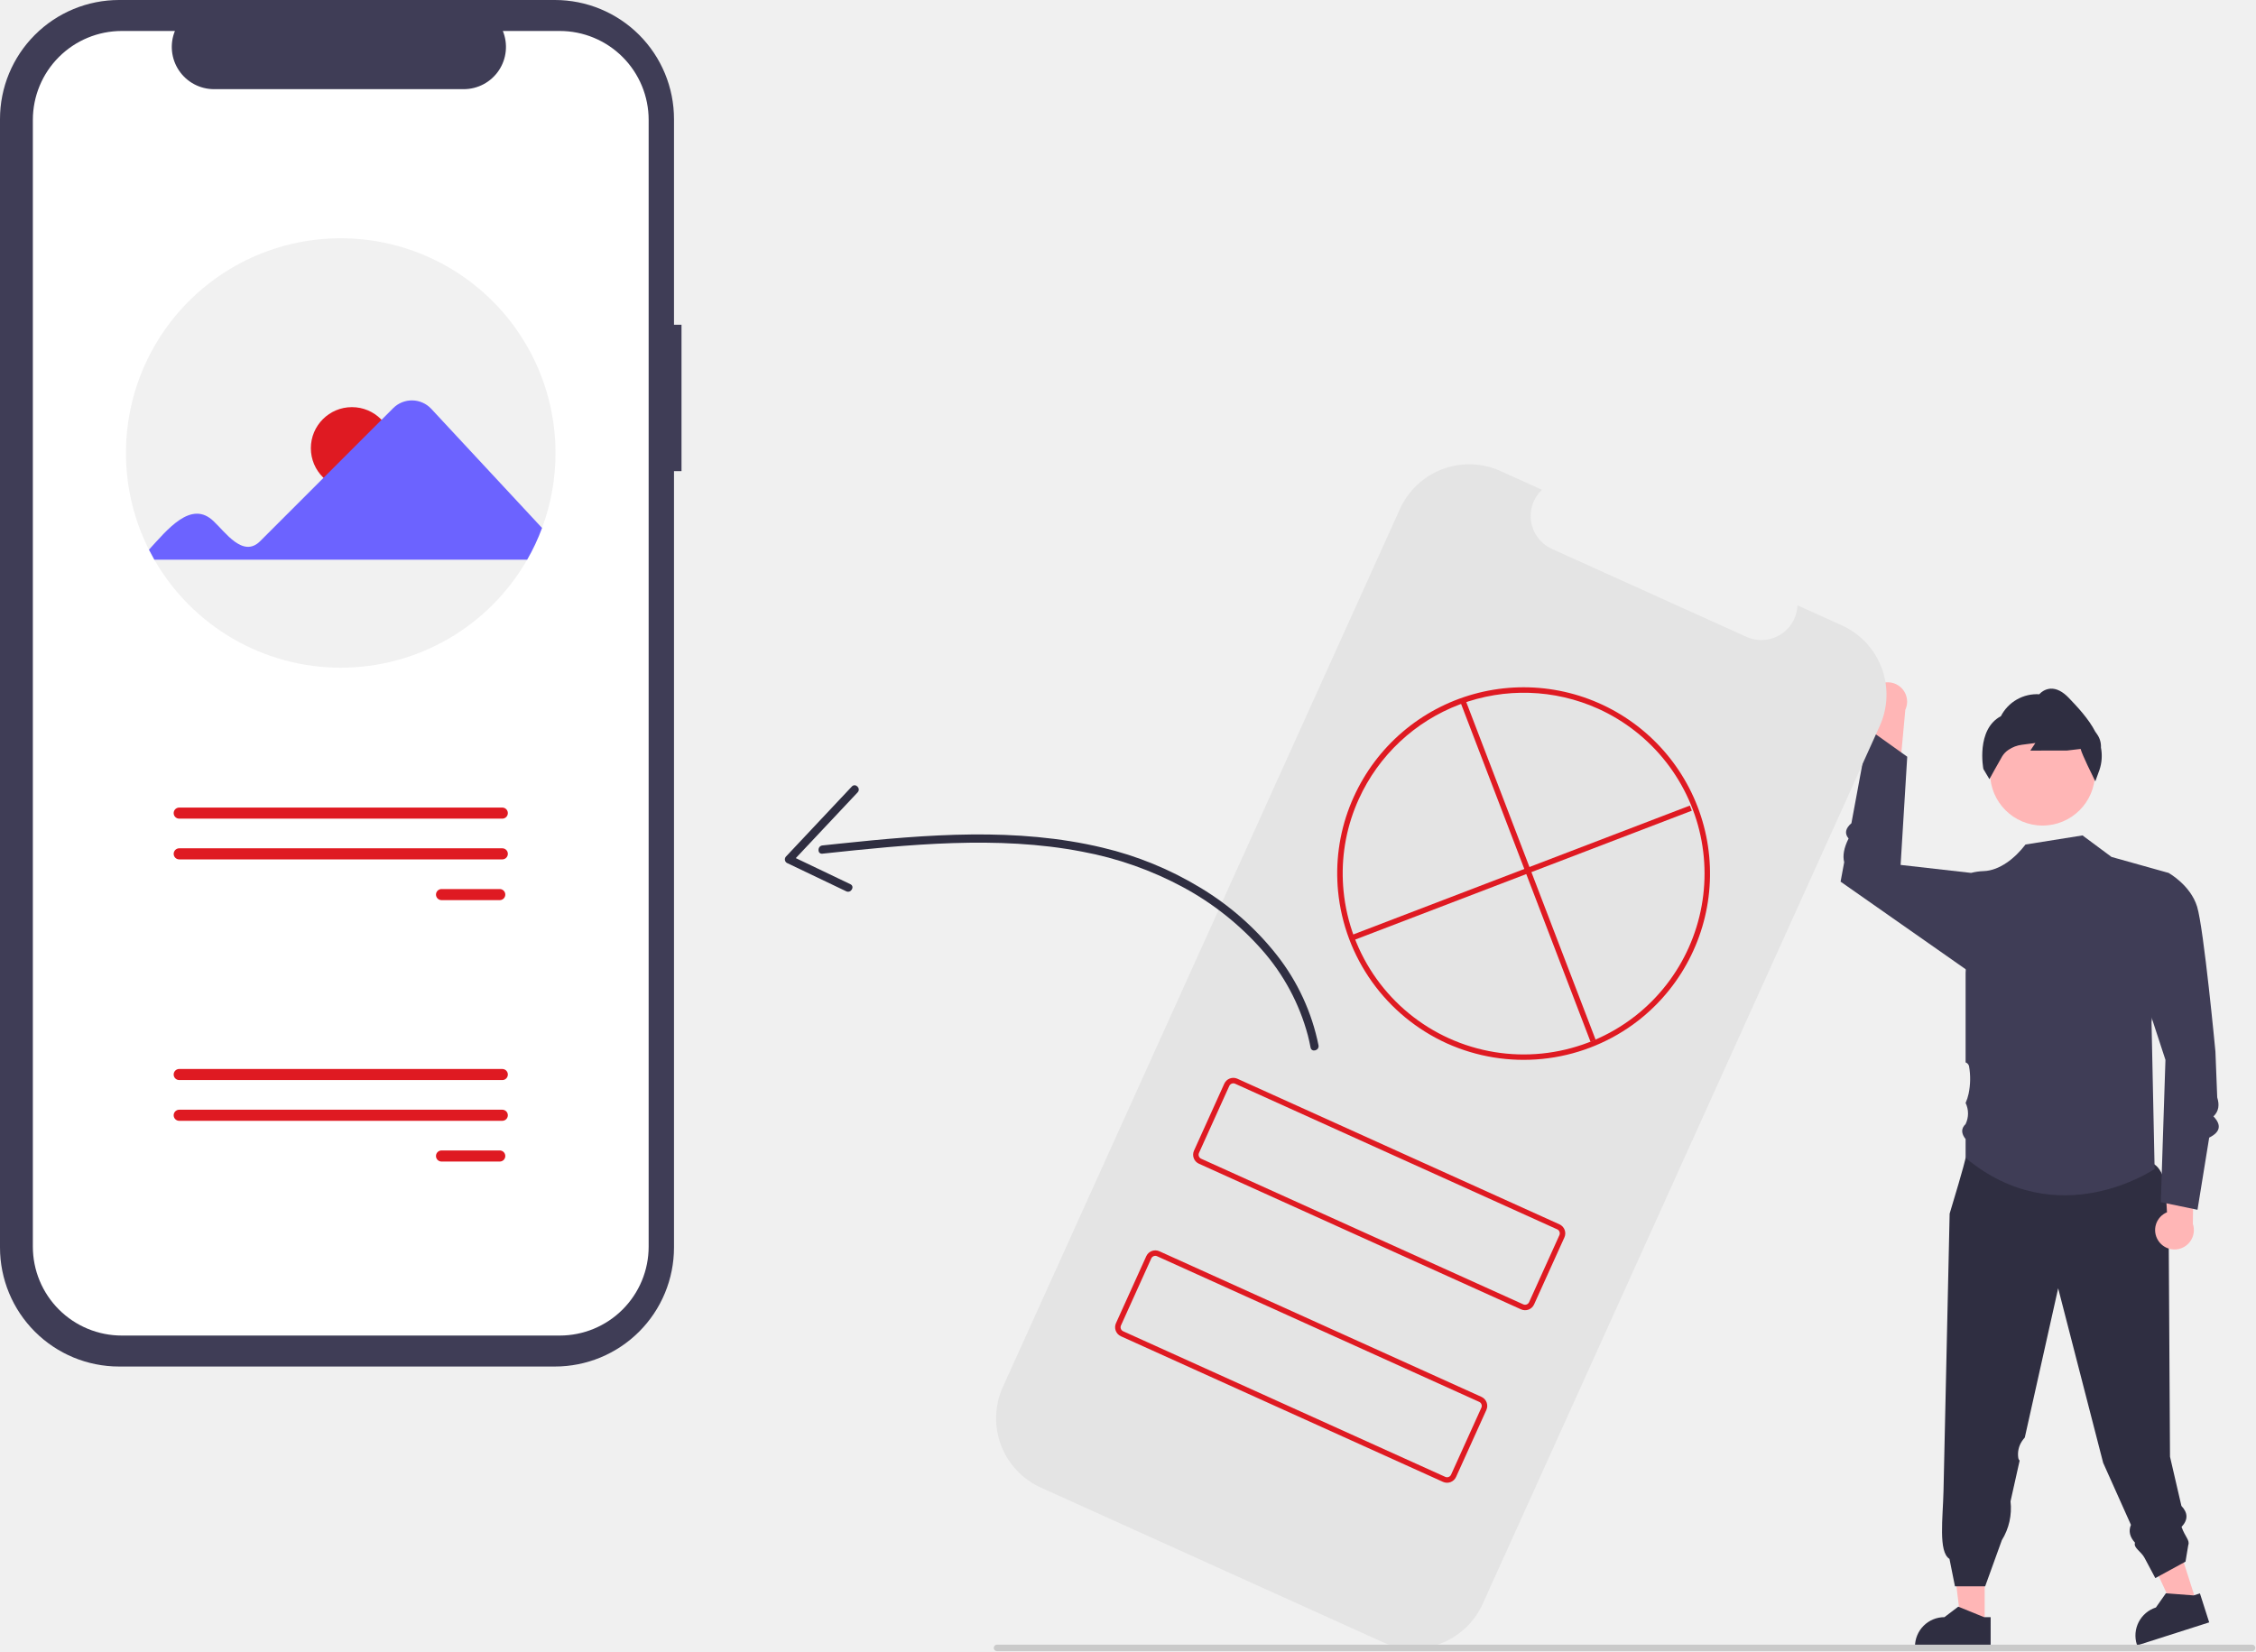
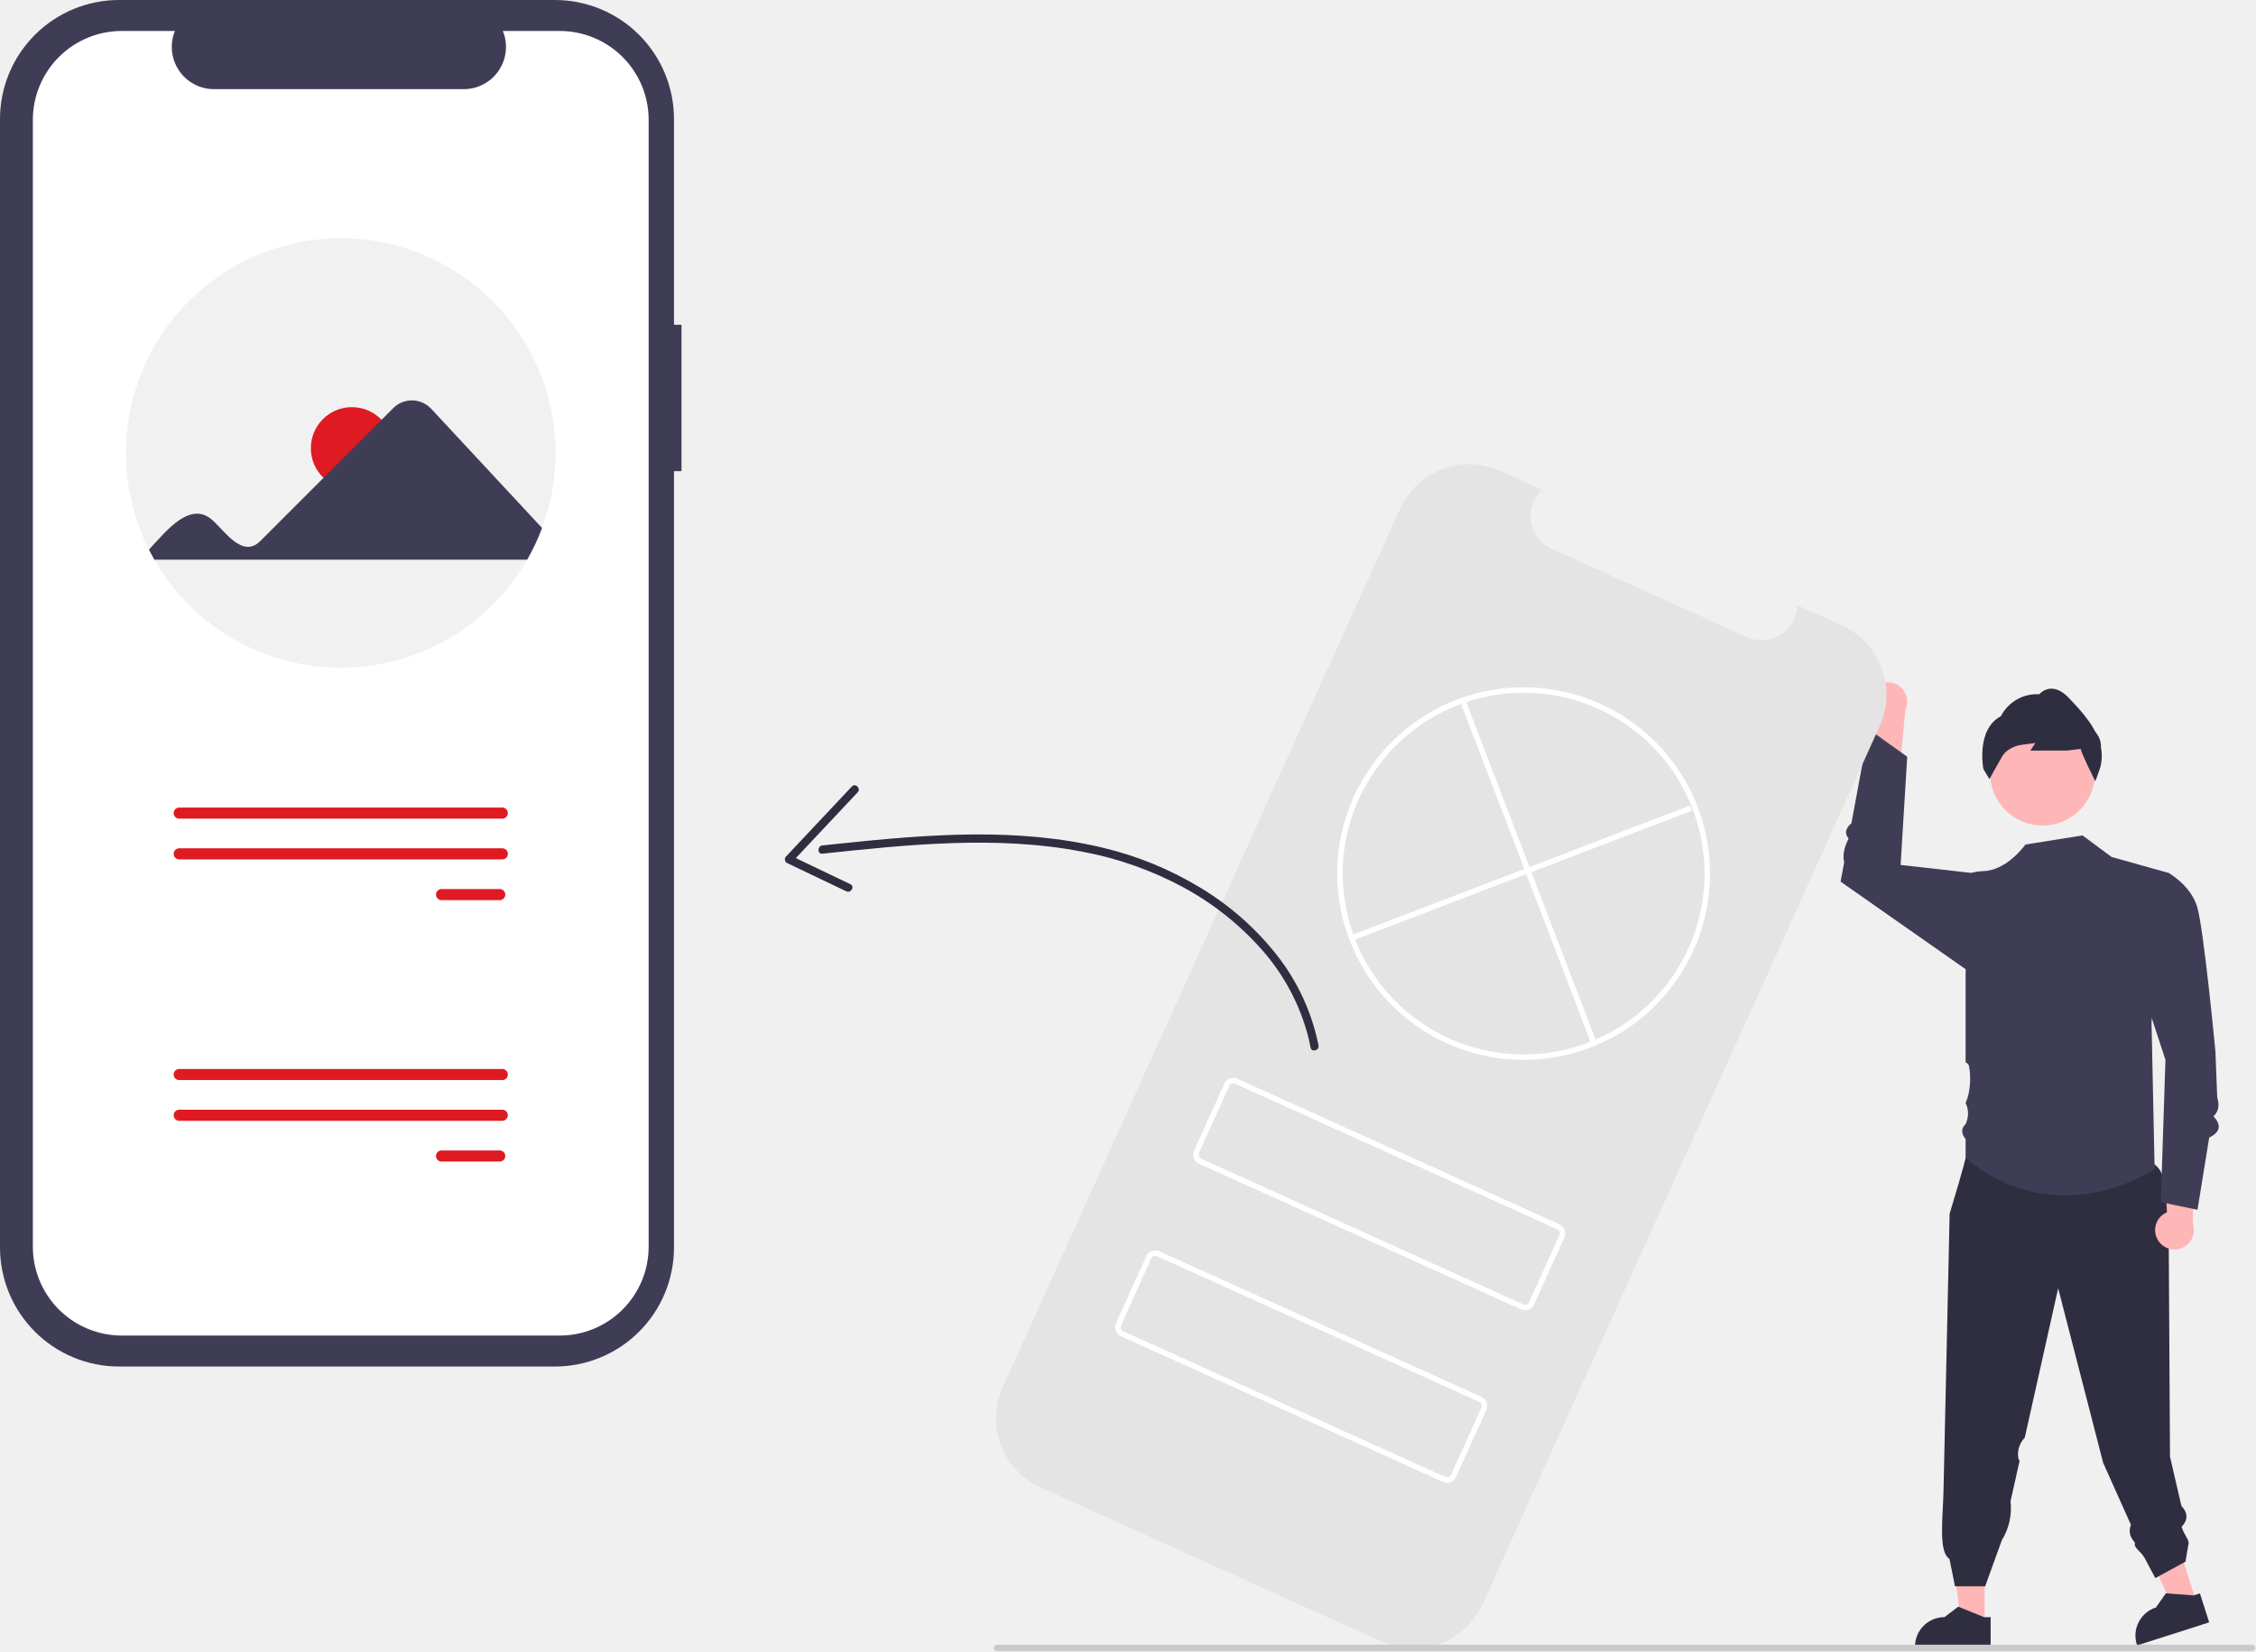
<svg xmlns="http://www.w3.org/2000/svg" width="822" height="602" viewBox="0 0 822 602" fill="none">
  <g clip-path="url(#clip0_1_2)">
    <path d="M800.344 584.002L792.2 586.607L778.279 556.436L790.298 552.591L800.344 584.002Z" fill="#FFB6B6" />
-     <path d="M804.945 591.232L778.687 599.63L778.581 599.298C777.714 596.587 777.96 593.643 779.263 591.114C780.567 588.584 782.822 586.676 785.532 585.808L785.533 585.808L789.165 580.635L799.278 581.412L801.57 580.679L804.945 591.232Z" fill="#2F2E41" />
+     <path d="M804.945 591.232L778.687 599.63L778.581 599.298C777.714 596.587 777.96 593.643 779.263 591.114C780.567 588.584 782.822 586.676 785.532 585.808H785.533L789.165 580.635L799.278 581.412L801.57 580.679L804.945 591.232Z" fill="#2F2E41" />
    <path d="M723.134 592.124H714.584L710.517 559.146H723.135L723.134 592.124Z" fill="#FFB6B6" />
-     <path d="M725.314 600.412L697.746 600.411V600.062C697.746 597.217 698.877 594.487 700.889 592.475C702.901 590.463 705.631 589.332 708.476 589.332H708.477L713.513 585.512L722.908 589.333L725.315 589.333L725.314 600.412Z" fill="#2F2E41" />
-     <path d="M682.298 251.324C681.656 252.123 681.198 253.054 680.955 254.05C680.713 255.046 680.691 256.084 680.893 257.089C681.094 258.094 681.514 259.043 682.122 259.869C682.73 260.694 683.511 261.377 684.411 261.868L680.31 286.45L692.148 281.197L694.227 258.658C694.952 257.091 695.077 255.313 694.578 253.661C694.079 252.008 692.991 250.596 691.52 249.692C690.05 248.788 688.299 248.455 686.599 248.755C684.899 249.056 683.369 249.97 682.298 251.324V251.324Z" fill="#FFB6B6" />
+     <path d="M725.314 600.412L697.746 600.411V600.062C697.746 597.217 698.877 594.487 700.889 592.475C702.901 590.463 705.631 589.332 708.476 589.332H708.477L713.513 585.512L722.908 589.333H725.315L725.314 600.412Z" fill="#2F2E41" />
+     <path d="M682.298 251.324C681.656 252.123 681.198 253.054 680.955 254.05C680.713 255.046 680.691 256.084 680.893 257.089C681.094 258.094 681.514 259.043 682.122 259.869C682.73 260.694 683.511 261.377 684.411 261.868L680.31 286.45L692.148 281.197L694.227 258.658C694.952 257.091 695.077 255.313 694.578 253.661C694.079 252.008 692.991 250.596 691.52 249.692C690.05 248.788 688.299 248.455 686.599 248.755C684.899 249.056 683.369 249.97 682.298 251.324Z" fill="#FFB6B6" />
    <path d="M790.222 455.247C790.222 455.247 792.216 429.277 785.148 424.454C778.081 419.631 719.809 417.203 719.809 417.203L716.19 421.962C716.19 421.962 715.863 424.184 710.375 442.288L708.14 543.341C707.918 553.193 706.2 565.571 710.315 568.101L712.315 578.101H723.315L729.392 561.289C732.011 557.059 733.127 552.069 732.559 547.126L735.877 532.284C735.645 532.05 735.482 531.757 735.405 531.437C735.03 529.226 735.527 526.955 736.791 525.102C737.085 524.669 737.408 524.257 737.758 523.869L749.916 469.487L766.315 533.101L776.436 555.697C775.441 558.066 776.102 560.212 777.915 562.203C777.242 564.055 780.154 565.356 781.405 567.751L785.315 575.101L796.315 569.101L797.315 563.101C797.981 561.322 796.19 560.143 794.87 556.447C797.332 553.832 797.199 551.285 794.825 548.797L790.667 530.866L790.618 522.646L790.567 513.86L790.222 455.247Z" fill="#2F2E41" />
    <path d="M744.229 300.854C754.783 300.854 763.338 292.298 763.338 281.745C763.338 271.191 754.783 262.636 744.229 262.636C733.676 262.636 725.12 271.191 725.12 281.745C725.12 292.298 733.676 300.854 744.229 300.854Z" fill="#FFB6B6" />
    <path d="M763.453 284.736L763.138 284.105C762.65 283.129 758.609 275.015 758.102 272.929L753.017 273.527L739.775 273.529L741.615 270.769L736.75 271.404C734.972 271.62 733.271 272.261 731.793 273.272C730.886 273.875 730.119 274.666 729.544 275.591C727.806 278.566 725.152 283.434 725.125 283.483L724.871 283.948L722.665 280.237C722.636 280.093 719.902 265.832 729.052 260.996C730.356 258.448 732.375 256.335 734.861 254.916C737.347 253.497 740.193 252.834 743.05 253.007C744.095 251.816 745.567 251.084 747.147 250.97C749.317 250.857 751.571 251.997 753.833 254.373C756.839 257.529 760.956 261.851 763.445 266.65L764.132 267.63C765.108 269.032 765.591 270.719 765.506 272.425C766.035 275.148 765.847 277.962 764.961 280.591L763.453 284.736Z" fill="#2F2E41" />
    <path d="M790.133 318.109L769.363 312.293L758.789 304.449L738.019 307.763L737.928 307.88C734.292 312.604 728.685 317.271 722.726 317.457C721.193 317.507 719.67 317.726 718.185 318.109L716.19 354.569V387.168C716.502 387.272 716.781 387.456 717.001 387.7C717.221 387.944 717.374 388.24 717.446 388.561C718.031 391.884 717.976 395.288 717.283 398.591C717.037 399.742 716.671 400.865 716.19 401.94C716.77 403.14 717.072 404.456 717.072 405.789C717.072 407.121 716.77 408.437 716.19 409.637C714.415 411.329 714.645 413.174 716.19 415.117V421.962C749.903 450.09 785.062 426.005 785.062 426.005L783.934 372.464L790.133 318.109Z" fill="#3F3D56" />
    <path d="M722.843 323.117L718.185 318.109L692.512 315.201L694.921 275.771L680.924 265.785L674.585 300.002C672.406 301.888 672.001 303.745 673.554 305.571C671.809 309.061 671.36 311.899 671.953 314.213L670.641 321.296L718.144 354.569L722.843 323.117Z" fill="#3F3D56" />
    <path d="M786.343 452.048C785.791 451.184 785.434 450.21 785.299 449.194C785.163 448.177 785.252 447.144 785.56 446.165C785.867 445.187 786.385 444.288 787.077 443.532C787.769 442.776 788.619 442.181 789.566 441.788L788.103 416.909L799.315 423.391L798.986 446.024C799.539 447.659 799.474 449.44 798.802 451.03C798.13 452.62 796.898 453.908 795.34 454.651C793.782 455.393 792.005 455.539 790.347 455.059C788.689 454.579 787.264 453.508 786.343 452.048Z" fill="#FFB6B6" />
    <path d="M782.33 324.331L790.133 318.109C790.133 318.109 798.112 322.51 800.54 330.401C802.968 338.292 807.217 383.211 807.217 383.211L807.872 399.936C808.712 402.588 808.492 404.955 806.492 406.841C809.498 409.951 809.05 412.541 804.943 414.581L800.684 440.877L787.315 438.101L789.007 386.246L778.081 352.861L782.33 324.331Z" fill="#3F3D56" />
-     <path d="M248.315 118.343H245.579V43.384C245.579 37.687 244.457 32.045 242.276 26.782C240.096 21.518 236.9 16.735 232.872 12.707C228.843 8.678 224.061 5.483 218.797 3.302C213.533 1.122 207.892 3.93975e-06 202.195 0H43.384C31.878 -2.38694e-05 20.843 4.571 12.707 12.707C4.571 20.843 2.65216e-05 31.878 0 43.384V454.614C-5.30433e-06 466.12 4.571 477.155 12.707 485.291C20.843 493.427 31.878 497.998 43.384 497.998H202.194C207.892 497.998 213.533 496.876 218.797 494.696C224.06 492.515 228.843 489.32 232.872 485.291C236.9 481.263 240.096 476.48 242.276 471.216C244.456 465.953 245.579 460.311 245.579 454.614V171.7H248.315V118.343Z" fill="#3F3D56" />
-     <path d="M203.945 11.287H183.215C184.168 13.624 184.532 16.16 184.275 18.671C184.017 21.182 183.146 23.591 181.738 25.686C180.33 27.781 178.428 29.498 176.201 30.685C173.973 31.872 171.488 32.493 168.964 32.493H77.983C75.459 32.493 72.974 31.872 70.746 30.685C68.518 29.498 66.617 27.781 65.209 25.686C63.801 23.591 62.93 21.182 62.672 18.671C62.414 16.16 62.778 13.624 63.732 11.287H44.37C35.777 11.287 27.536 14.7 21.46 20.776C15.384 26.852 11.971 35.093 11.971 43.686V454.312C11.971 458.567 12.809 462.78 14.437 466.711C16.065 470.641 18.452 474.213 21.46 477.222C24.469 480.23 28.041 482.617 31.971 484.245C35.902 485.873 40.115 486.711 44.37 486.711H203.945C208.2 486.711 212.413 485.873 216.343 484.245C220.274 482.617 223.846 480.23 226.854 477.222C229.863 474.213 232.249 470.642 233.878 466.711C235.506 462.78 236.344 458.567 236.344 454.312V454.312V43.686C236.344 39.431 235.506 35.218 233.878 31.287C232.249 27.357 229.863 23.785 226.854 20.776C223.846 17.768 220.274 15.381 216.343 13.753C212.413 12.125 208.2 11.287 203.945 11.287Z" fill="white" />
-     <path d="M202.41 165.082C202.422 174.41 200.759 183.664 197.5 192.404C196.02 196.407 194.204 200.278 192.072 203.975C185.219 215.934 175.33 225.871 163.404 232.781C151.479 239.692 137.94 243.331 124.157 243.331C110.374 243.331 96.835 239.692 84.91 232.781C72.985 225.871 63.095 215.934 56.242 203.975C55.548 202.773 54.891 201.552 54.269 200.313C48.949 189.762 46.088 178.142 45.901 166.327C45.713 154.512 48.204 142.807 53.186 132.092C58.167 121.377 65.511 111.929 74.665 104.457C83.82 96.984 94.548 91.683 106.044 88.948C117.54 86.215 129.506 86.119 141.044 88.67C152.582 91.221 163.393 96.352 172.665 103.677C181.938 111.002 189.431 120.332 194.582 130.967C199.734 141.602 202.41 153.265 202.41 165.082V165.082Z" fill="#F1F1F1" />
+     <path d="M248.315 118.343H245.579V43.384C245.579 37.687 244.457 32.045 242.276 26.782C240.096 21.518 236.9 16.735 232.872 12.707C228.843 8.678 224.061 5.483 218.797 3.302C213.533 1.122 207.892 3.93984e-06 202.195 0H43.384C31.878 -2.38693e-05 20.843 4.571 12.707 12.707C4.571 20.843 2.65216e-05 31.878 0 43.384V454.614C-5.30433e-06 466.12 4.571 477.155 12.707 485.291C20.843 493.427 31.878 497.998 43.384 497.998H202.194C207.892 497.998 213.533 496.876 218.797 494.696C224.06 492.515 228.843 489.32 232.872 485.291C236.9 481.263 240.096 476.48 242.276 471.216C244.456 465.953 245.579 460.311 245.579 454.614V171.7H248.315V118.343Z" fill="#3F3D56" />
+     <path d="M203.945 11.287H183.215C184.168 13.624 184.532 16.16 184.275 18.671C184.017 21.182 183.146 23.591 181.738 25.686C180.33 27.781 178.428 29.498 176.201 30.685C173.973 31.872 171.488 32.493 168.964 32.493H77.983C75.459 32.493 72.974 31.872 70.746 30.685C68.518 29.498 66.617 27.781 65.209 25.686C63.801 23.591 62.93 21.182 62.672 18.671C62.414 16.16 62.778 13.624 63.732 11.287H44.37C35.777 11.287 27.536 14.7 21.46 20.776C15.384 26.852 11.971 35.093 11.971 43.686V454.312C11.971 458.567 12.809 462.78 14.437 466.711C16.065 470.641 18.452 474.213 21.46 477.222C24.469 480.23 28.041 482.617 31.971 484.245C35.902 485.873 40.115 486.711 44.37 486.711H203.945C208.2 486.711 212.413 485.873 216.343 484.245C220.274 482.617 223.846 480.23 226.854 477.222C229.863 474.213 232.249 470.642 233.878 466.711C235.506 462.78 236.344 458.567 236.344 454.312V43.686C236.344 39.431 235.506 35.218 233.878 31.287C232.249 27.357 229.863 23.785 226.854 20.776C223.846 17.768 220.274 15.381 216.343 13.753C212.413 12.125 208.2 11.287 203.945 11.287Z" fill="white" />
+     <path d="M202.41 165.082C202.422 174.41 200.759 183.664 197.5 192.404C196.02 196.407 194.204 200.278 192.072 203.975C185.219 215.934 175.33 225.871 163.404 232.781C151.479 239.692 137.94 243.331 124.157 243.331C110.374 243.331 96.835 239.692 84.91 232.781C72.985 225.871 63.095 215.934 56.242 203.975C55.548 202.773 54.891 201.552 54.269 200.313C48.949 189.762 46.088 178.142 45.901 166.327C45.713 154.512 48.204 142.807 53.186 132.092C58.167 121.377 65.511 111.929 74.665 104.457C83.82 96.984 94.548 91.683 106.044 88.948C117.54 86.215 129.506 86.119 141.044 88.67C152.582 91.221 163.393 96.352 172.665 103.677C181.938 111.002 189.431 120.332 194.582 130.967C199.734 141.602 202.41 153.265 202.41 165.082Z" fill="#F1F1F1" />
    <path d="M128.226 178.293C136.488 178.293 143.186 171.595 143.186 163.332C143.186 155.07 136.488 148.372 128.226 148.372C119.963 148.372 113.265 155.07 113.265 163.332C113.265 171.595 119.963 178.293 128.226 178.293Z" fill="#DF1A22" />
-     <path d="M54.269 200.313C60.86 193.19 69.672 181.881 77.936 190.052C82.084 193.907 88.575 203.459 94.789 197.214L143.311 148.692C144.225 147.79 145.309 147.08 146.501 146.603C147.693 146.127 148.968 145.893 150.251 145.916C151.535 145.939 152.801 146.218 153.975 146.737C155.149 147.256 156.207 148.005 157.088 148.939L197.5 192.404C196.02 196.407 194.204 200.278 192.072 203.975H56.242L54.269 200.313Z" fill="#6C63FF" />
+     <path d="M54.269 200.313C60.86 193.19 69.672 181.881 77.936 190.052C82.084 193.907 88.575 203.459 94.789 197.214L143.311 148.692C144.225 147.79 145.309 147.08 146.501 146.603C147.693 146.127 148.968 145.893 150.251 145.916C151.535 145.939 152.801 146.218 153.975 146.737C155.149 147.256 156.207 148.005 157.088 148.939L197.5 192.404C196.02 196.407 194.204 200.278 192.072 203.975H56.242L54.269 200.313Z" fill="#3F3D56" />
    <path d="M160.874 323.99C160.339 323.991 159.826 324.205 159.448 324.584C159.07 324.963 158.857 325.476 158.857 326.012C158.857 326.547 159.07 327.06 159.448 327.439C159.826 327.818 160.339 328.032 160.874 328.033H182.088C182.625 328.033 183.139 327.82 183.518 327.441C183.897 327.062 184.11 326.548 184.11 326.012C184.11 325.475 183.897 324.961 183.518 324.582C183.139 324.203 182.625 323.99 182.088 323.99H160.874Z" fill="#DF1A22" />
    <path d="M65.299 294.297C64.762 294.297 64.248 294.51 63.869 294.889C63.49 295.268 63.277 295.782 63.277 296.318C63.277 296.854 63.49 297.369 63.869 297.748C64.248 298.127 64.762 298.34 65.299 298.34H183.016C183.553 298.34 184.067 298.127 184.446 297.748C184.825 297.369 185.038 296.854 185.038 296.318C185.038 295.782 184.825 295.268 184.446 294.889C184.067 294.51 183.553 294.297 183.016 294.297H65.299Z" fill="#DF1A22" />
    <path d="M65.299 309.143C64.763 309.144 64.25 309.358 63.872 309.737C63.494 310.116 63.281 310.629 63.281 311.165C63.281 311.7 63.494 312.214 63.872 312.593C64.25 312.972 64.763 313.185 65.299 313.186H183.016C183.282 313.187 183.546 313.135 183.791 313.034C184.037 312.933 184.261 312.784 184.449 312.596C184.637 312.408 184.786 312.185 184.888 311.94C184.99 311.694 185.043 311.431 185.043 311.165C185.043 310.899 184.99 310.636 184.888 310.39C184.786 310.145 184.637 309.922 184.449 309.734C184.261 309.546 184.037 309.397 183.791 309.296C183.546 309.194 183.282 309.143 183.016 309.143H65.299Z" fill="#DF1A22" />
    <path d="M160.874 419.257C160.338 419.257 159.824 419.47 159.445 419.849C159.066 420.228 158.853 420.742 158.853 421.278C158.853 421.814 159.066 422.329 159.445 422.708C159.824 423.087 160.338 423.3 160.874 423.3H182.088C182.625 423.3 183.139 423.087 183.518 422.708C183.897 422.329 184.11 421.814 184.11 421.278C184.11 420.742 183.897 420.228 183.518 419.849C183.139 419.47 182.625 419.257 182.088 419.257H160.874Z" fill="#DF1A22" />
    <path d="M65.299 389.563C64.762 389.563 64.248 389.776 63.869 390.155C63.49 390.534 63.277 391.048 63.277 391.585C63.277 392.121 63.49 392.635 63.869 393.014C64.248 393.393 64.762 393.606 65.299 393.606H183.016C183.282 393.607 183.546 393.555 183.791 393.454C184.037 393.352 184.261 393.204 184.449 393.016C184.637 392.828 184.786 392.605 184.888 392.359C184.99 392.114 185.043 391.851 185.043 391.585C185.043 391.319 184.99 391.056 184.888 390.81C184.786 390.564 184.637 390.341 184.449 390.154C184.261 389.966 184.037 389.817 183.791 389.716C183.546 389.614 183.282 389.562 183.016 389.563H65.299Z" fill="#DF1A22" />
    <path d="M65.299 404.41C64.762 404.41 64.248 404.623 63.869 405.002C63.49 405.381 63.277 405.895 63.277 406.431C63.277 406.968 63.49 407.482 63.869 407.861C64.248 408.24 64.762 408.453 65.299 408.453H183.016C183.553 408.453 184.067 408.24 184.446 407.861C184.825 407.482 185.038 406.968 185.038 406.431C185.038 405.895 184.825 405.381 184.446 405.002C184.067 404.623 183.553 404.41 183.016 404.41H65.299Z" fill="#DF1A22" />
-     <path d="M671.08 227.887L654.927 220.583C654.847 222.74 654.237 224.844 653.151 226.71C652.066 228.576 650.538 230.146 648.703 231.283C646.868 232.419 644.781 233.087 642.627 233.227C640.473 233.367 638.318 232.975 636.351 232.086L565.46 200.031C563.493 199.141 561.775 197.782 560.458 196.072C559.14 194.362 558.263 192.355 557.904 190.226C557.545 188.098 557.715 185.913 558.399 183.866C559.083 181.819 560.26 179.971 561.827 178.486L546.74 171.664C540.045 168.637 532.421 168.393 525.546 170.987C518.671 173.58 513.108 178.799 510.08 185.494L365.405 505.451C363.906 508.766 363.075 512.344 362.958 515.981C362.842 519.617 363.443 523.241 364.727 526.645C366.012 530.05 367.954 533.167 370.443 535.821C372.932 538.475 375.92 540.612 379.235 542.111H379.235L503.575 598.334C510.27 601.361 517.894 601.605 524.769 599.011C531.644 596.418 537.207 591.199 540.235 584.504V584.504L684.91 264.547C686.409 261.232 687.24 257.654 687.357 254.017C687.473 250.381 686.872 246.757 685.587 243.353C684.303 239.948 682.361 236.831 679.872 234.177C677.383 231.523 674.395 229.386 671.08 227.887V227.887Z" fill="#E4E4E4" />
-     <path d="M527.177 380.234C516.29 375.289 506.895 367.565 499.938 357.839C492.981 348.113 488.706 336.727 487.544 324.826C487.427 323.646 487.343 322.432 487.293 321.222C486.819 310.609 488.87 300.036 493.276 290.37C497.374 281.318 503.409 273.275 510.954 266.809C518.499 260.343 527.371 255.611 536.945 252.948C546.518 250.285 556.559 249.754 566.359 251.395C576.159 253.035 585.481 256.805 593.665 262.44C601.849 268.075 608.698 275.438 613.727 284.008C618.755 292.578 621.843 302.148 622.77 312.041C623.698 321.934 622.443 331.911 619.095 341.266C615.747 350.622 610.386 359.129 603.392 366.187C600.789 368.823 597.969 371.236 594.961 373.399C585.256 380.386 573.883 384.696 561.985 385.896C550.086 387.096 538.082 385.143 527.177 380.234ZM582.319 258.285C566.386 251.103 548.255 250.535 531.904 256.704C515.553 262.874 502.316 275.277 495.098 291.194C490.822 300.575 488.831 310.837 489.291 321.137C489.34 322.312 489.421 323.487 489.534 324.632C490.644 336.189 494.785 347.249 501.54 356.692C508.295 366.136 517.424 373.628 528.003 378.412C538.582 383.196 550.237 385.102 561.789 383.936C573.341 382.771 584.381 378.576 593.792 371.776C596.71 369.678 599.446 367.337 601.971 364.78C609.459 357.222 615.007 347.965 618.143 337.799C621.278 327.633 621.907 316.859 619.977 306.396C618.046 295.934 613.613 286.094 607.055 277.717C600.498 269.339 592.011 262.672 582.319 258.285H582.319Z" fill="#DF1A22" />
-     <path d="M533.873 254.872L532.005 255.588L579.526 379.645L581.394 378.93L533.873 254.872Z" fill="#DF1A22" />
-     <path d="M615.726 293.567L491.666 341.08L492.381 342.947L616.441 295.435L615.726 293.567Z" fill="#DF1A22" />
-     <path d="M554.201 477.161L436.845 424.096C435.975 423.702 435.297 422.978 434.96 422.085C434.623 421.191 434.654 420.2 435.047 419.33L446.087 394.915C446.481 394.045 447.205 393.367 448.098 393.03C448.992 392.693 449.983 392.724 450.853 393.116L568.209 446.181C569.079 446.576 569.757 447.299 570.094 448.193C570.431 449.086 570.4 450.077 570.007 450.948L558.967 475.363C558.573 476.233 557.85 476.911 556.956 477.248C556.062 477.585 555.072 477.554 554.201 477.161V477.161ZM450.029 394.939C449.642 394.764 449.201 394.75 448.804 394.9C448.406 395.05 448.085 395.352 447.909 395.739L436.869 420.154C436.695 420.541 436.681 420.982 436.831 421.379C436.981 421.777 437.282 422.099 437.669 422.274L555.025 475.339C555.412 475.514 555.853 475.527 556.25 475.377C556.648 475.227 556.97 474.926 557.145 474.539L568.185 450.124C568.36 449.737 568.373 449.296 568.223 448.898C568.074 448.501 567.772 448.179 567.385 448.004L450.029 394.939Z" fill="#DF1A22" />
-     <path d="M525.772 540.033L408.416 486.968C407.547 486.573 406.869 485.85 406.532 484.956C406.195 484.063 406.226 483.072 406.618 482.201L417.658 457.786C418.053 456.916 418.776 456.239 419.67 455.901C420.563 455.564 421.554 455.595 422.425 455.988L539.781 509.053C540.65 509.447 541.328 510.171 541.665 511.064C542.002 511.958 541.971 512.949 541.579 513.819L530.539 538.234C530.144 539.104 529.421 539.782 528.527 540.119C527.634 540.456 526.643 540.425 525.772 540.033V540.033ZM421.601 457.81C421.213 457.636 420.773 457.622 420.375 457.772C419.978 457.922 419.656 458.223 419.48 458.61L408.441 483.025C408.266 483.412 408.252 483.853 408.402 484.251C408.552 484.648 408.854 484.97 409.241 485.145L526.596 538.21C526.984 538.385 527.424 538.399 527.822 538.249C528.219 538.099 528.541 537.797 528.717 537.41L539.756 512.995C539.931 512.608 539.945 512.167 539.795 511.77C539.645 511.372 539.343 511.05 538.957 510.875L421.601 457.81Z" fill="#DF1A22" />
-     <path d="M480.415 380.95C478.002 368.929 472.789 357.646 465.199 348.016C457.483 338.238 448.06 329.938 437.386 323.519C426.354 316.82 414.339 311.893 401.779 308.92C386.169 305.17 370.048 303.948 354.027 304.102C337.891 304.258 321.806 305.769 305.769 307.454C303.731 307.668 301.693 307.884 299.655 308.102C297.755 308.305 297.734 311.307 299.655 311.102C315.455 309.415 331.279 307.757 347.169 307.247C362.931 306.741 378.809 307.361 394.32 310.369C407.238 312.766 419.702 317.172 431.256 323.428C442.018 329.258 451.672 336.936 459.775 346.11C467.713 355.077 473.454 365.769 476.542 377.34C476.916 378.799 477.239 380.269 477.522 381.748C477.885 383.642 480.777 382.84 480.415 380.95V380.95Z" fill="#2F2E41" />
-     <path d="M310.369 286.634L286.407 312.122C286.248 312.285 286.127 312.483 286.055 312.699C285.982 312.916 285.96 313.146 285.989 313.373C286.018 313.6 286.098 313.817 286.223 314.008C286.348 314.199 286.515 314.36 286.711 314.477L308.329 324.811C310.062 325.64 311.586 323.054 309.843 322.221L288.225 311.887L288.529 314.243L312.491 288.755C313.812 287.349 311.695 285.224 310.369 286.634V286.634Z" fill="#2F2E41" />
-     <path d="M820.568 601.733H363.274C362.958 601.733 362.656 601.608 362.432 601.384C362.209 601.161 362.084 600.858 362.084 600.542C362.084 600.227 362.209 599.924 362.432 599.7C362.656 599.477 362.958 599.352 363.274 599.352H820.568C820.884 599.352 821.187 599.477 821.41 599.7C821.633 599.924 821.759 600.227 821.759 600.542C821.759 600.858 821.633 601.161 821.41 601.384C821.187 601.608 820.884 601.733 820.568 601.733V601.733Z" fill="#CACACA" />
+     <path d="M671.08 227.887L654.927 220.583C654.847 222.74 654.237 224.844 653.151 226.71C652.066 228.576 650.538 230.146 648.703 231.283C646.868 232.419 644.781 233.087 642.627 233.227C640.473 233.367 638.318 232.975 636.351 232.086L565.46 200.031C563.493 199.141 561.775 197.782 560.458 196.072C559.14 194.362 558.263 192.355 557.904 190.226C557.545 188.098 557.715 185.913 558.399 183.866C559.083 181.819 560.26 179.971 561.827 178.486L546.74 171.664C540.045 168.637 532.421 168.393 525.546 170.987C518.671 173.58 513.108 178.799 510.08 185.494L365.405 505.451C363.906 508.766 363.075 512.344 362.958 515.981C362.842 519.617 363.443 523.241 364.727 526.645C366.012 530.05 367.954 533.167 370.443 535.821C372.932 538.475 375.92 540.612 379.235 542.111L503.575 598.334C510.27 601.361 517.894 601.605 524.769 599.011C531.644 596.418 537.207 591.199 540.235 584.504L684.91 264.547C686.409 261.232 687.24 257.654 687.357 254.017C687.473 250.381 686.872 246.757 685.587 243.353C684.303 239.948 682.361 236.831 679.872 234.177C677.383 231.523 674.395 229.386 671.08 227.887Z" fill="#E4E4E4" />
+     <path d="M527.177 380.234C516.29 375.289 506.895 367.565 499.938 357.839C492.981 348.113 488.706 336.727 487.544 324.826C487.427 323.646 487.343 322.432 487.293 321.222C486.819 310.609 488.87 300.036 493.276 290.37C497.374 281.318 503.409 273.275 510.954 266.809C518.499 260.343 527.371 255.611 536.945 252.948C546.518 250.285 556.559 249.754 566.359 251.395C576.159 253.035 585.481 256.805 593.665 262.44C601.849 268.075 608.698 275.438 613.727 284.008C618.755 292.578 621.843 302.148 622.77 312.041C623.698 321.934 622.443 331.911 619.095 341.266C615.747 350.622 610.386 359.129 603.392 366.187C600.789 368.823 597.969 371.236 594.961 373.399C585.256 380.386 573.883 384.696 561.985 385.896C550.086 387.096 538.082 385.143 527.177 380.234ZM582.319 258.285C566.386 251.103 548.255 250.535 531.904 256.704C515.553 262.874 502.316 275.277 495.098 291.194C490.822 300.575 488.831 310.837 489.291 321.137C489.34 322.312 489.421 323.487 489.534 324.632C490.644 336.189 494.785 347.249 501.54 356.692C508.295 366.136 517.424 373.628 528.003 378.412C538.582 383.196 550.237 385.102 561.789 383.936C573.341 382.771 584.381 378.576 593.792 371.776C596.71 369.678 599.446 367.337 601.971 364.78C609.459 357.222 615.007 347.965 618.143 337.799C621.278 327.633 621.907 316.859 619.977 306.396C618.046 295.934 613.613 286.094 607.055 277.717C600.498 269.339 592.011 262.672 582.319 258.285Z" fill="white" />
+     <path d="M533.873 254.872L532.005 255.588L579.526 379.645L581.394 378.93L533.873 254.872Z" fill="white" />
+     <path d="M615.726 293.567L491.666 341.08L492.381 342.947L616.441 295.435L615.726 293.567Z" fill="white" />
+     <path d="M554.201 477.161L436.845 424.096C435.975 423.702 435.297 422.978 434.96 422.085C434.623 421.191 434.654 420.2 435.047 419.33L446.087 394.915C446.481 394.045 447.205 393.367 448.098 393.03C448.992 392.693 449.983 392.724 450.853 393.116L568.209 446.181C569.079 446.576 569.757 447.299 570.094 448.193C570.431 449.086 570.4 450.077 570.007 450.948L558.967 475.363C558.573 476.233 557.85 476.911 556.956 477.248C556.062 477.585 555.072 477.554 554.201 477.161ZM450.029 394.939C449.642 394.764 449.201 394.75 448.804 394.9C448.406 395.05 448.085 395.352 447.909 395.739L436.869 420.154C436.695 420.541 436.681 420.982 436.831 421.379C436.981 421.777 437.282 422.099 437.669 422.274L555.025 475.339C555.412 475.514 555.853 475.527 556.25 475.377C556.648 475.227 556.97 474.926 557.145 474.539L568.185 450.124C568.36 449.737 568.373 449.296 568.223 448.898C568.074 448.501 567.772 448.179 567.385 448.004L450.029 394.939Z" fill="white" />
+     <path d="M525.772 540.033L408.416 486.968C407.547 486.573 406.869 485.85 406.532 484.956C406.195 484.063 406.226 483.072 406.618 482.201L417.658 457.786C418.053 456.916 418.776 456.239 419.67 455.901C420.563 455.564 421.554 455.595 422.425 455.988L539.781 509.053C540.65 509.447 541.328 510.171 541.665 511.064C542.002 511.958 541.971 512.949 541.579 513.819L530.539 538.234C530.144 539.104 529.421 539.782 528.527 540.119C527.634 540.456 526.643 540.425 525.772 540.033ZM421.601 457.81C421.213 457.636 420.773 457.622 420.375 457.772C419.978 457.922 419.656 458.223 419.48 458.61L408.441 483.025C408.266 483.412 408.252 483.853 408.402 484.251C408.552 484.648 408.854 484.97 409.241 485.145L526.596 538.21C526.984 538.385 527.424 538.399 527.822 538.249C528.219 538.099 528.541 537.797 528.717 537.41L539.756 512.995C539.931 512.608 539.945 512.167 539.795 511.77C539.645 511.372 539.343 511.05 538.957 510.875L421.601 457.81Z" fill="white" />
+     <path d="M480.415 380.95C478.002 368.929 472.789 357.646 465.199 348.016C457.483 338.238 448.06 329.938 437.386 323.519C426.354 316.82 414.339 311.893 401.779 308.92C386.169 305.17 370.048 303.948 354.027 304.102C337.891 304.258 321.806 305.769 305.769 307.454C303.731 307.668 301.693 307.884 299.655 308.102C297.755 308.305 297.734 311.307 299.655 311.102C315.455 309.415 331.279 307.757 347.169 307.247C362.931 306.741 378.809 307.361 394.32 310.369C407.238 312.766 419.702 317.172 431.256 323.428C442.018 329.258 451.672 336.936 459.775 346.11C467.713 355.077 473.454 365.769 476.542 377.34C476.916 378.799 477.239 380.269 477.522 381.748C477.885 383.642 480.777 382.84 480.415 380.95Z" fill="#2F2E41" />
+     <path d="M310.369 286.634L286.407 312.122C286.248 312.285 286.127 312.483 286.055 312.699C285.982 312.916 285.96 313.146 285.989 313.373C286.018 313.6 286.098 313.817 286.223 314.008C286.348 314.199 286.515 314.36 286.711 314.477L308.329 324.811C310.062 325.64 311.586 323.054 309.843 322.221L288.225 311.887L288.529 314.243L312.491 288.755C313.812 287.349 311.695 285.224 310.369 286.634Z" fill="#2F2E41" />
+     <path d="M820.568 601.733H363.274C362.958 601.733 362.656 601.608 362.432 601.384C362.209 601.161 362.084 600.858 362.084 600.542C362.084 600.227 362.209 599.924 362.432 599.7C362.656 599.477 362.958 599.352 363.274 599.352H820.568C820.884 599.352 821.187 599.477 821.41 599.7C821.633 599.924 821.759 600.227 821.759 600.542C821.759 600.858 821.633 601.161 821.41 601.384C821.187 601.608 820.884 601.733 820.568 601.733Z" fill="#CACACA" />
  </g>
  <defs>
    <clipPath id="clip0_1_2">
-       <rect width="821.759" height="601.733" fill="white" />
+       <rect width="822" height="602" fill="white" />
    </clipPath>
  </defs>
</svg>
